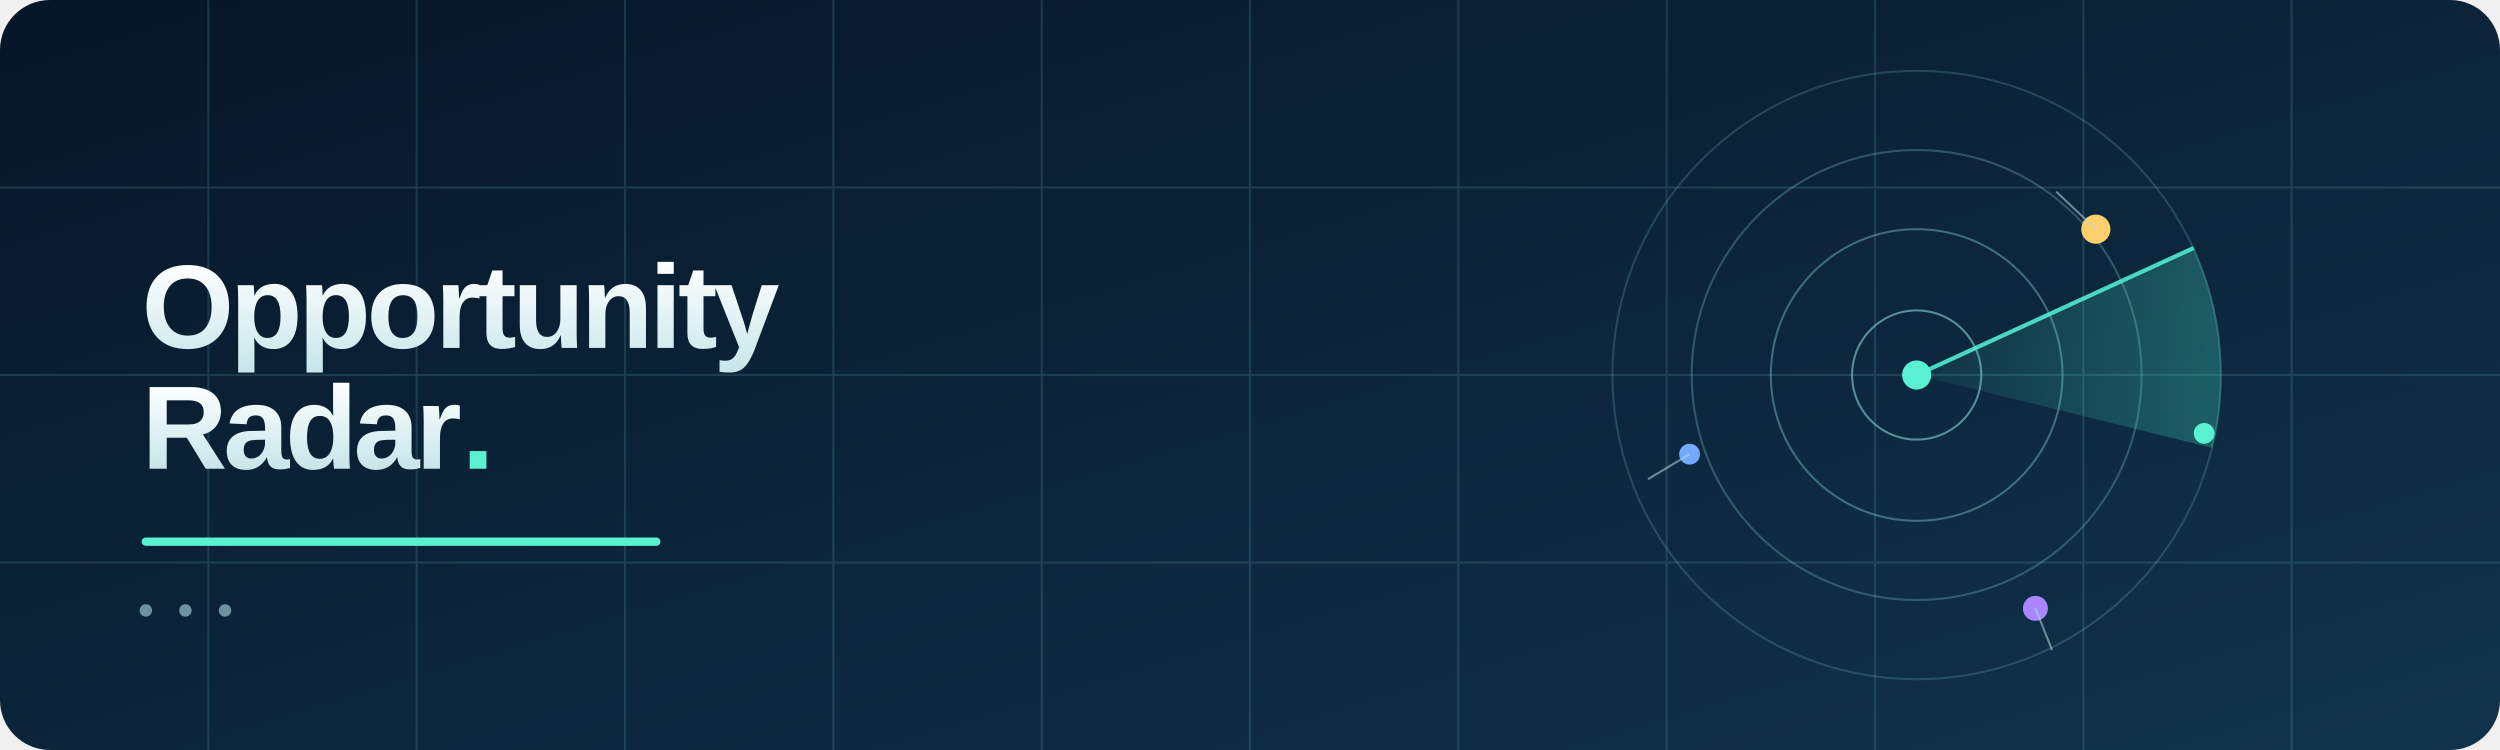
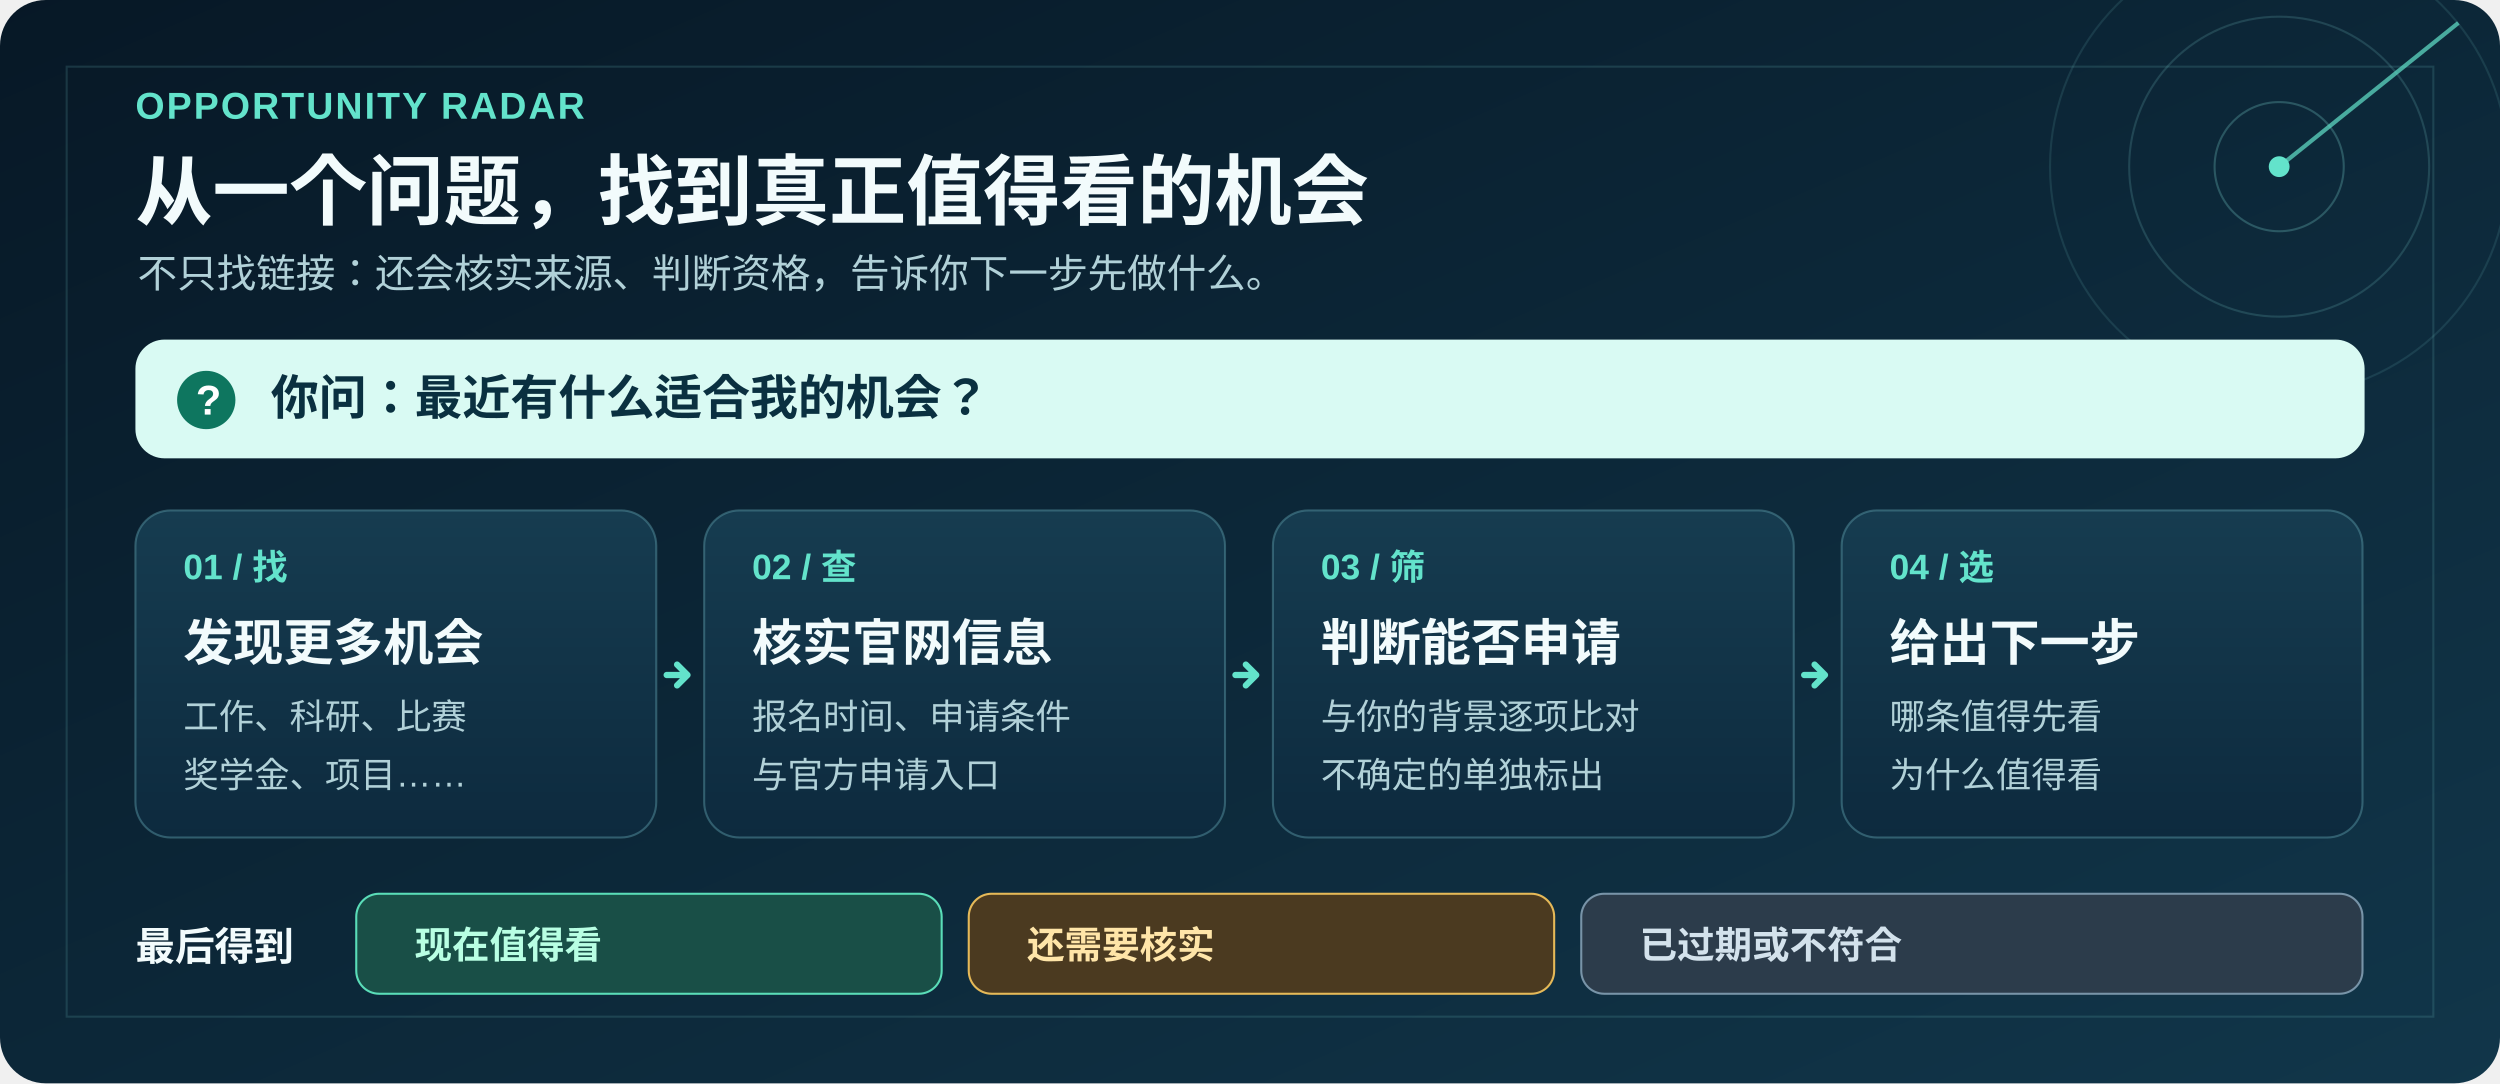
- <svg xmlns="http://www.w3.org/2000/svg" viewBox="0 0 1200 360" role="img" aria-labelledby="title desc">
+ <svg xmlns="http://www.w3.org/2000/svg" viewBox="0 0 1200 520" role="img" aria-labelledby="title desc">
  <defs>
    <linearGradient id="bg" x2="1" y2="1">
-       <stop offset="0" stop-color="#071628" />
-       <stop offset="1" stop-color="#10334b" />
+       <stop offset="0" stop-color="#071826" />
+       <stop offset="1" stop-color="#11364a" />
    </linearGradient>
-     <linearGradient id="beam" x2="1" y2="0">
-       <stop offset="0" stop-color="#45e2c2" stop-opacity=".06" />
-       <stop offset="1" stop-color="#45e2c2" stop-opacity=".28" />
+     <linearGradient id="card" x2="0" y2="1">
+       <stop offset="0" stop-color="#163c50" />
+       <stop offset="1" stop-color="#0d2a3e" />
    </linearGradient>
-     <linearGradient id="word" x2="0" y2="1">
-       <stop offset="0" stop-color="#ffffff" />
-       <stop offset="1" stop-color="#c6e6ea" />
-     </linearGradient>
+     <style>
+       .base { font-family: Arial, 'PingFang SC', 'Microsoft YaHei', sans-serif; }
+       .light { fill: #f2fbfc; }
+       .muted { fill: #b1d1d8; }
+       .accent { fill: #63e3cb; }
+     </style>
  </defs>
-   <rect width="1200" height="360" rx="24" fill="url(#bg)" />
-   <g fill="none" stroke="#79c8c8" opacity=".17">
-     <path d="M0 90h1200M0 180h1200M0 270h1200" />
-     <path d="M100 0v360M200 0v360M300 0v360M400 0v360M500 0v360M600 0v360M700 0v360M800 0v360M900 0v360M1000 0v360M1100 0v360" />
+   <rect width="1200" height="520" rx="22" fill="url(#bg)" />
+   <path d="M32 32h1136v456H32z" fill="none" stroke="#6abfc1" stroke-opacity=".18" />
+   <circle cx="1094" cy="80" r="110" fill="none" stroke="#74c5c3" stroke-opacity=".14" />
+   <circle cx="1094" cy="80" r="72" fill="none" stroke="#74c5c3" stroke-opacity=".2" />
+   <circle cx="1094" cy="80" r="31" fill="none" stroke="#74c5c3" stroke-opacity=".3" />
+   <path d="M1094 80 1180 11" stroke="#63e3cb" stroke-width="2" stroke-opacity=".7" />
+   <circle cx="1094" cy="80" r="5" fill="#63e3cb" />
+   <g class="base">
+     <text x="65" y="57" class="accent" font-size="18" font-weight="700" letter-spacing="1">OPPORTUNITY RADAR</text>
+     <text x="65" y="105" class="light" font-size="37" font-weight="700">从一个问题，找到真正值得看的机会</text>
+     <text x="66" y="138" class="muted" font-size="19">不只找链接：还会核实来源、判断资格，告诉你下一步先做什么。</text>
  </g>
-   <g transform="translate(920 180)">
-     <circle r="146" fill="none" stroke="#77b8be" stroke-opacity=".24" />
-     <circle r="108" fill="none" stroke="#77b8be" stroke-opacity=".34" />
-     <circle r="70" fill="none" stroke="#77b8be" stroke-opacity=".48" />
-     <circle r="31" fill="none" stroke="#77b8be" stroke-opacity=".7" />
-     <path d="M0 0 133-61A146 146 0 0 1 142 35Z" fill="url(#beam)" />
-     <path d="M0 0 133-61" stroke="#51ead0" stroke-width="2" opacity=".9" />
-     <circle r="7" fill="#5af1d2" />
-     <circle cx="86" cy="-70" r="7" fill="#ffcf6b" />
-     <circle cx="-109" cy="38" r="5" fill="#73aaff" />
-     <circle cx="57" cy="112" r="6" fill="#a986ff" />
-     <circle cx="138" cy="28" r="5" fill="#5af1d2" />
-     <path d="M86-70l-19-18M-109 38l-20 12M57 112l8 20" stroke="#b5d8da" stroke-opacity=".55" />
+   <rect x="65" y="163" width="1070" height="57" rx="14" fill="#d9faf3" />
+   <circle cx="99" cy="192" r="14" fill="#0e765f" />
+   <text x="94" y="199" class="base" fill="#ffffff" font-size="20" font-weight="700">?</text>
+   <text x="130" y="199" class="base" fill="#0a3040" font-size="23" font-weight="700">你问：最近有什么适合我的机会？</text>
+   <g fill="url(#card)" stroke="#4e8998" stroke-opacity=".55">
+     <rect x="65" y="245" width="250" height="157" rx="17" />
+     <rect x="338" y="245" width="250" height="157" rx="17" />
+     <rect x="611" y="245" width="250" height="157" rx="17" />
+     <rect x="884" y="245" width="250" height="157" rx="17" />
  </g>
-   <g font-family="Arial, Helvetica, sans-serif" fill="url(#word)">
-     <text x="68" y="167" font-size="57" font-weight="750" letter-spacing="-2">Opportunity</text>
-     <text x="68" y="225" font-size="57" font-weight="750" letter-spacing="-2">Radar<tspan fill="#5af1d2">.</tspan>
-     </text>
+   <g class="base">
+     <text x="88" y="278" class="accent" font-size="17" font-weight="700">01 / 找</text>
+     <text x="361" y="278" class="accent" font-size="17" font-weight="700">02 / 查</text>
+     <text x="634" y="278" class="accent" font-size="17" font-weight="700">03 / 筛</text>
+     <text x="907" y="278" class="accent" font-size="17" font-weight="700">04 / 选</text>
+     <text x="88" y="317" class="light" font-size="24" font-weight="700">发现更多机会</text>
+     <text x="361" y="317" class="light" font-size="24" font-weight="700">核实官网信息</text>
+     <text x="634" y="317" class="light" font-size="24" font-weight="700">判断能否申请</text>
+     <text x="907" y="317" class="light" font-size="24" font-weight="700">给出下一步</text>
+     <text x="88" y="350" class="muted" font-size="17">工作、科研、比赛</text>
+     <text x="88" y="378" class="muted" font-size="17">奖学金、项目……</text>
+     <text x="361" y="350" class="muted" font-size="17">报名时间、申请条件</text>
+     <text x="361" y="378" class="muted" font-size="17">与官方申请入口</text>
+     <text x="634" y="350" class="muted" font-size="17">与你的背景逐项比对</text>
+     <text x="634" y="378" class="muted" font-size="17">不确定的单独标出</text>
+     <text x="907" y="350" class="muted" font-size="17">哪条值得先看</text>
+     <text x="907" y="378" class="muted" font-size="17">为什么值得看</text>
  </g>
-   <path d="M70 260h245" stroke="#5af1d2" stroke-width="4" stroke-linecap="round" />
-   <g fill="#8db6c0" opacity=".75">
-     <circle cx="70" cy="293" r="3" />
-     <circle cx="89" cy="293" r="3" />
-     <circle cx="108" cy="293" r="3" />
+   <g fill="none" stroke="#63e3cb" stroke-width="3" stroke-linecap="round" stroke-linejoin="round">
+     <path d="M320 324h10m-5-5 5 5-5 5" />
+     <path d="M593 324h10m-5-5 5 5-5 5" />
+     <path d="M866 324h10m-5-5 5 5-5 5" />
+   </g>
+   <text x="65" y="461" class="base light" font-size="19" font-weight="700">最后得到</text>
+   <g class="base" font-size="18" font-weight="700">
+     <rect x="171" y="429" width="281" height="48" rx="11" fill="#194f47" stroke="#5addb8" />
+     <text x="199" y="460" fill="#b8ffe3">现在值得看</text>
+     <rect x="465" y="429" width="281" height="48" rx="11" fill="#4b3a20" stroke="#e5b958" />
+     <text x="493" y="460" fill="#ffe5a8">还需要核实</text>
+     <rect x="759" y="429" width="375" height="48" rx="11" fill="#2c3c4b" stroke="#7894a8" />
+     <text x="787" y="460" fill="#d3e2ec">已过期或不符合</text>
  </g>
</svg>
